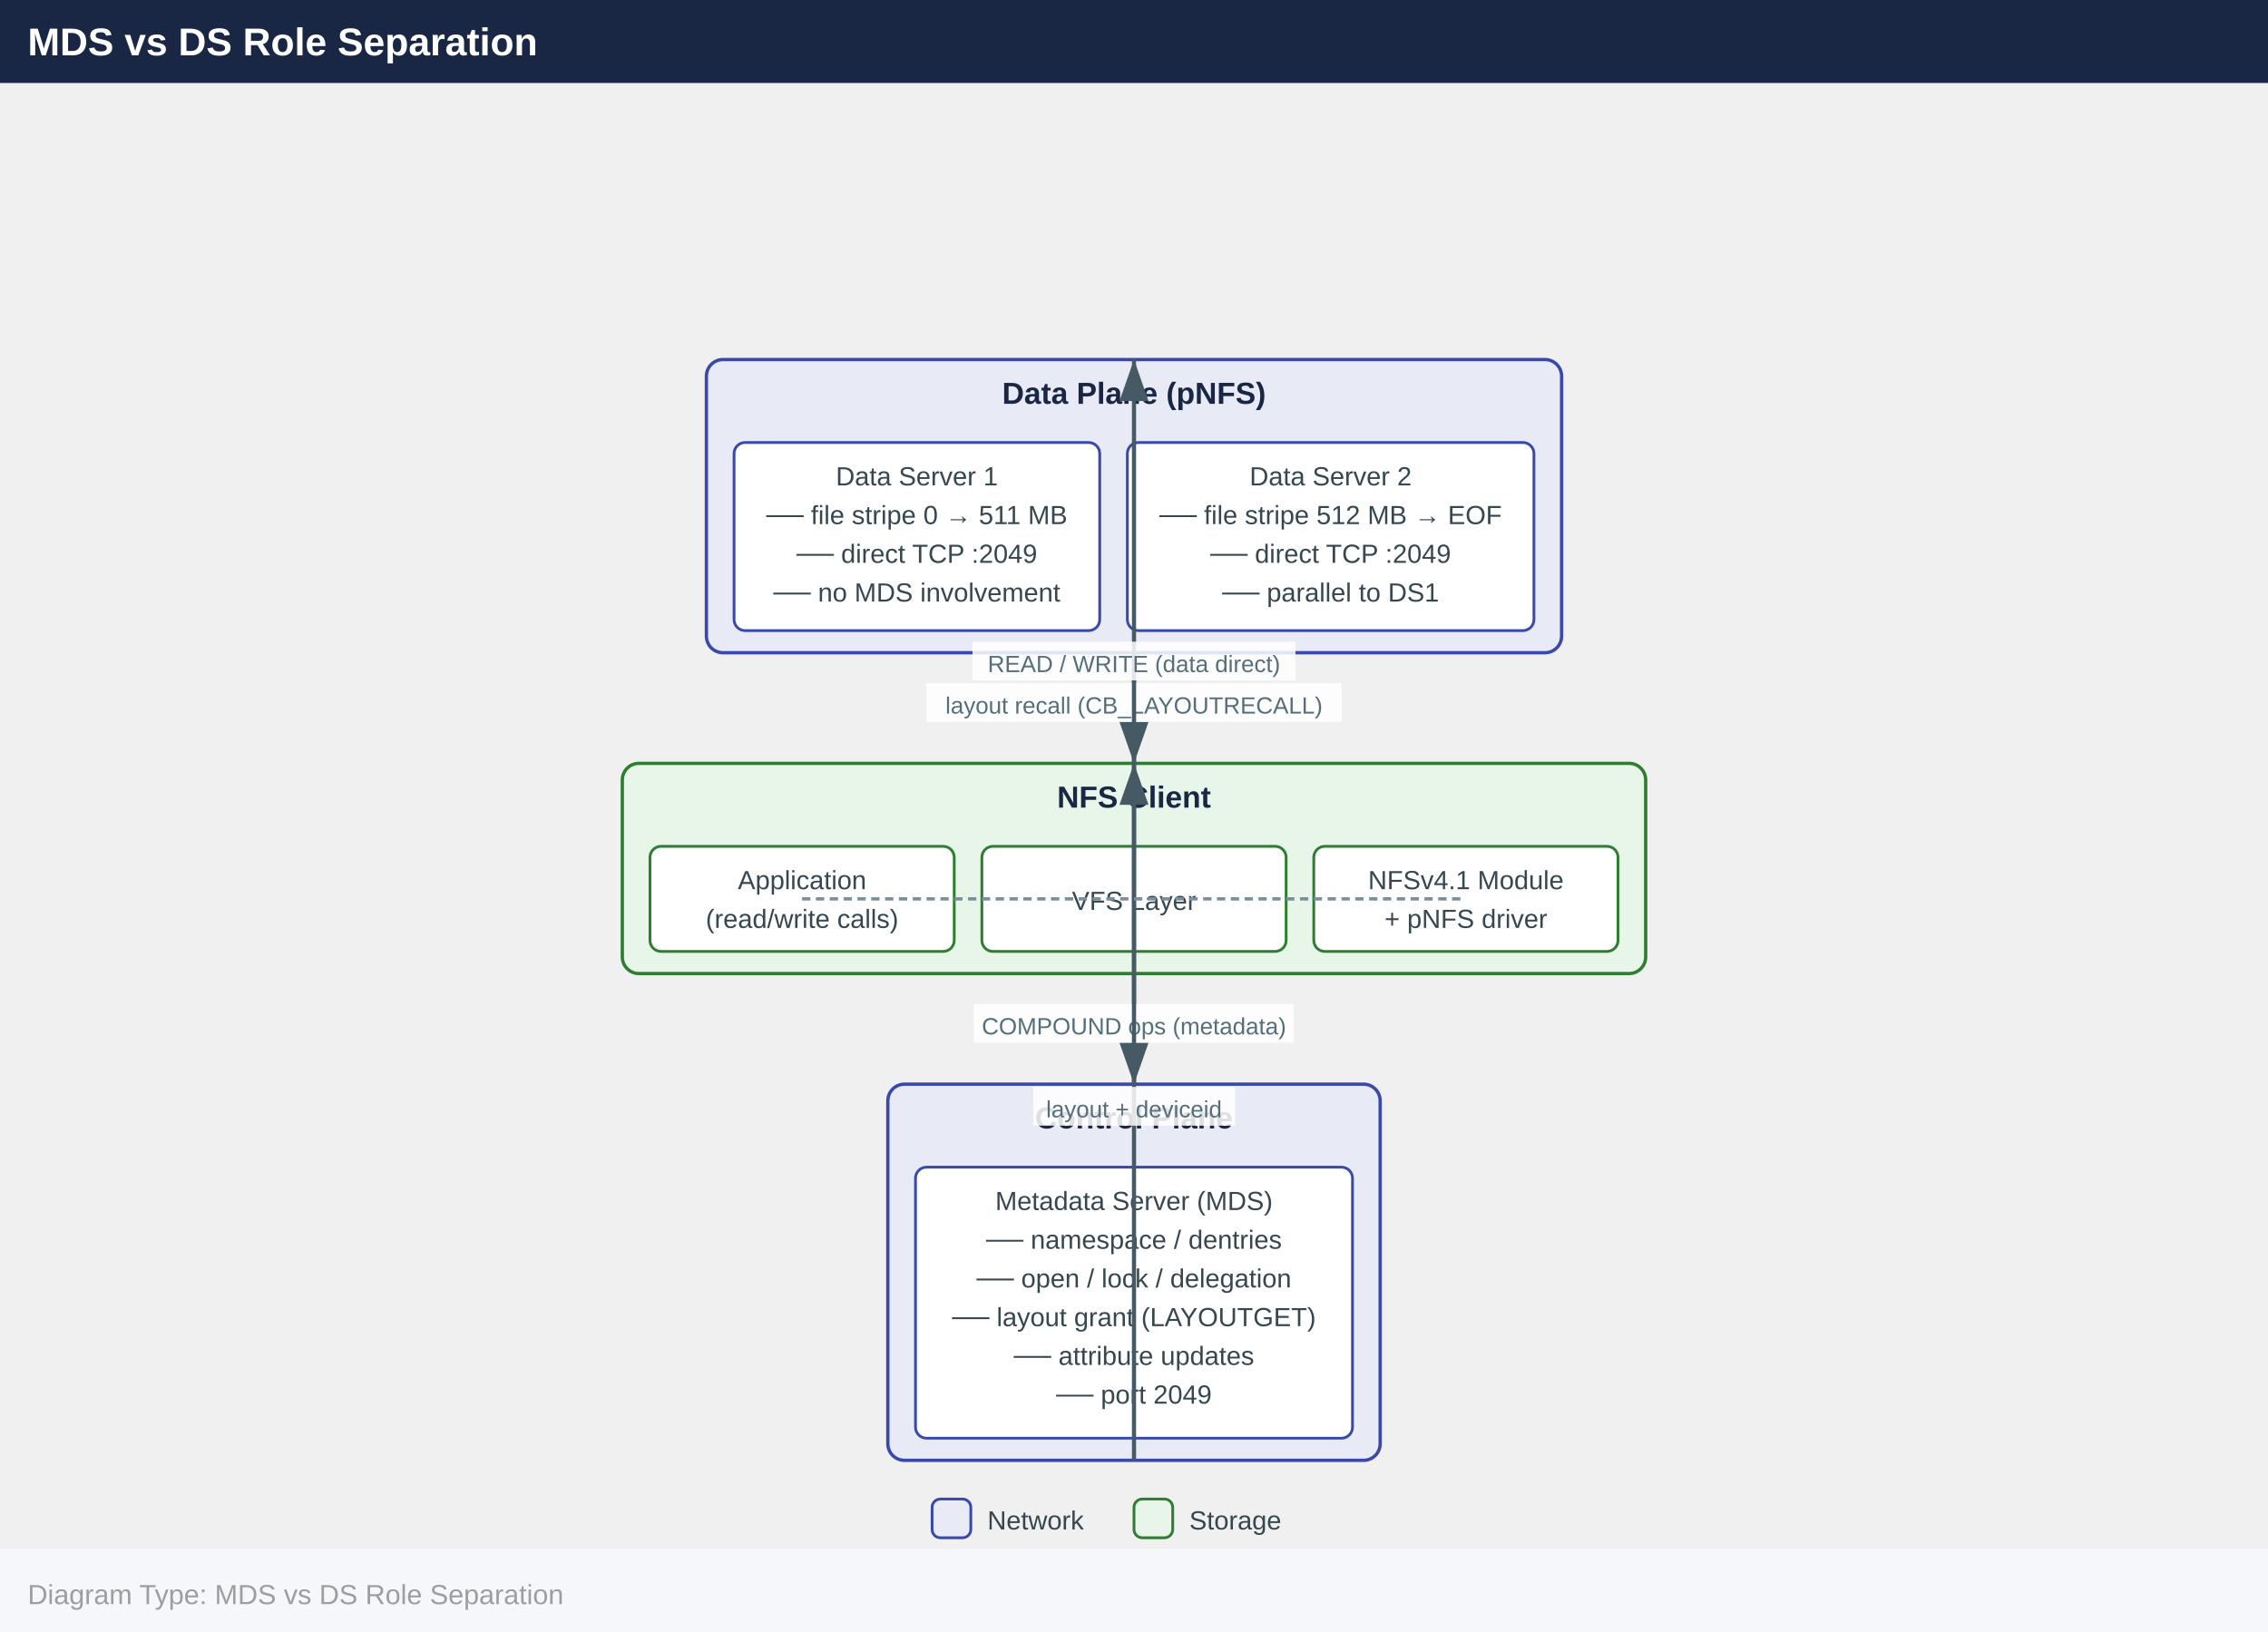
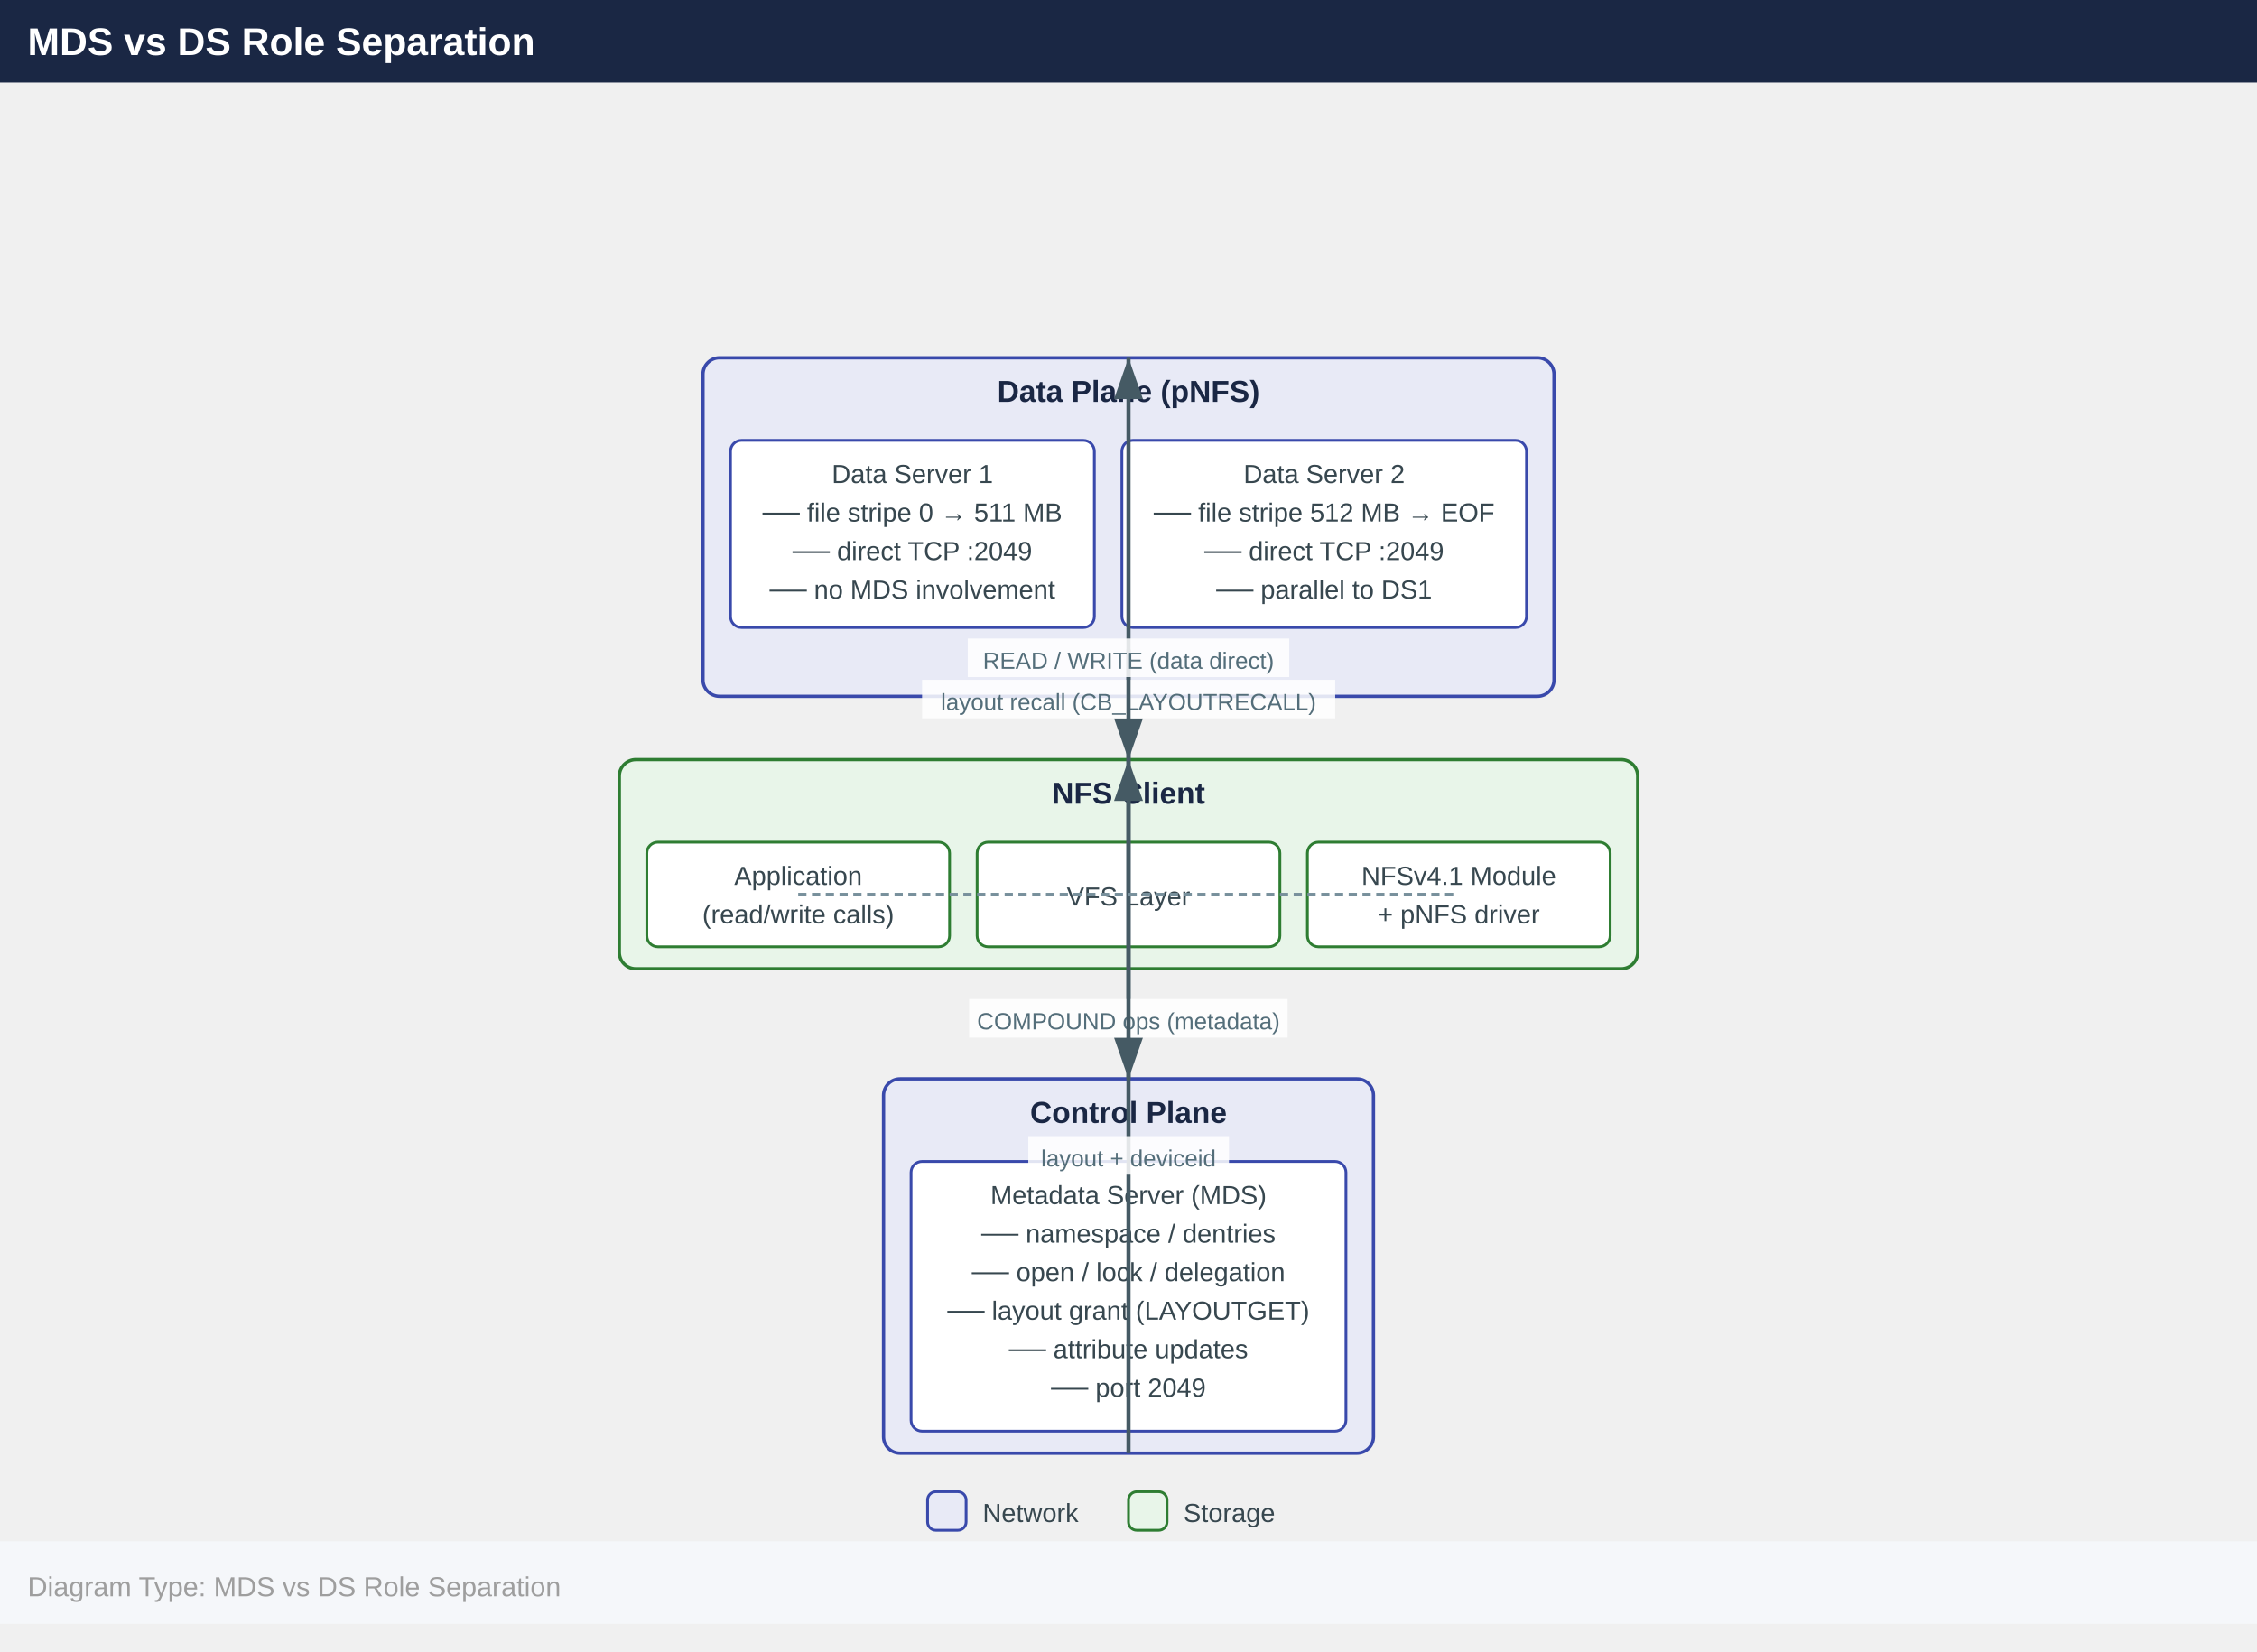
- <svg xmlns="http://www.w3.org/2000/svg" width="820" height="590" viewBox="0 0 820 590">
+ <svg xmlns="http://www.w3.org/2000/svg" width="820" height="600" viewBox="0 0 820 600">
  <defs>
    <marker id="arrowhead" markerWidth="10" markerHeight="7" refX="10" refY="3.5" orient="auto">
      <polygon points="0 0, 10 3.5, 0 7" fill="#455a64" />
    </marker>
  </defs>
  <rect x="0" y="0" width="820" height="30" fill="#1a2744" />
  <text x="10" y="20" font-family="Arial,Helvetica,sans-serif" font-size="14" font-weight="bold" fill="#ffffff">MDS vs DS Role Separation</text>
-   <rect x="255.4" y="130.0" width="309.2" height="106.0" rx="6" fill="#e8eaf6" stroke="#3949ab" stroke-width="1.2" />
+   <rect x="255.4" y="130.0" width="309.2" height="123" rx="6" fill="#e8eaf6" stroke="#3949ab" stroke-width="1.2" />
  <text x="410.0" y="146.0" text-anchor="middle" font-family="Arial,Helvetica,sans-serif" font-size="11" font-weight="700" fill="#1a2744">Data Plane (pNFS)</text>
  <rect x="265.4" y="160.0" width="132.2" height="68.0" rx="4" fill="#ffffff" stroke="#3949ab" stroke-width="1" />
  <text x="331.5" y="175.5" text-anchor="middle" font-family="Arial,Helvetica,sans-serif" font-size="9.5" fill="#37474f">Data Server 1</text>
  <text x="331.5" y="189.5" text-anchor="middle" font-family="Arial,Helvetica,sans-serif" font-size="9.5" fill="#37474f">── file stripe 0 → 511 MB</text>
  <text x="331.5" y="203.5" text-anchor="middle" font-family="Arial,Helvetica,sans-serif" font-size="9.5" fill="#37474f">── direct TCP :2049</text>
  <text x="331.5" y="217.5" text-anchor="middle" font-family="Arial,Helvetica,sans-serif" font-size="9.5" fill="#37474f">── no MDS involvement</text>
  <rect x="407.6" y="160.0" width="147.0" height="68.0" rx="4" fill="#ffffff" stroke="#3949ab" stroke-width="1" />
  <text x="481.1" y="175.5" text-anchor="middle" font-family="Arial,Helvetica,sans-serif" font-size="9.5" fill="#37474f">Data Server 2</text>
  <text x="481.1" y="189.5" text-anchor="middle" font-family="Arial,Helvetica,sans-serif" font-size="9.5" fill="#37474f">── file stripe 512 MB → EOF</text>
  <text x="481.1" y="203.5" text-anchor="middle" font-family="Arial,Helvetica,sans-serif" font-size="9.5" fill="#37474f">── direct TCP :2049</text>
  <text x="481.1" y="217.5" text-anchor="middle" font-family="Arial,Helvetica,sans-serif" font-size="9.5" fill="#37474f">── parallel to DS1</text>
  <rect x="225.0" y="276.0" width="370.0" height="76.0" rx="6" fill="#e8f5e9" stroke="#2e7d32" stroke-width="1.2" />
  <text x="410.0" y="292.0" text-anchor="middle" font-family="Arial,Helvetica,sans-serif" font-size="11" font-weight="700" fill="#1a2744">NFS Client</text>
  <rect x="235.0" y="306.0" width="110.0" height="38.0" rx="4" fill="#ffffff" stroke="#2e7d32" stroke-width="1" />
  <text x="290.0" y="321.5" text-anchor="middle" font-family="Arial,Helvetica,sans-serif" font-size="9.5" fill="#37474f">Application</text>
  <text x="290.0" y="335.5" text-anchor="middle" font-family="Arial,Helvetica,sans-serif" font-size="9.5" fill="#37474f">(read/write calls)</text>
  <rect x="355.0" y="306.0" width="110.0" height="38.0" rx="4" fill="#ffffff" stroke="#2e7d32" stroke-width="1" />
  <text x="410.0" y="329.0" text-anchor="middle" font-family="Arial,Helvetica,sans-serif" font-size="9.5" fill="#37474f">VFS Layer</text>
  <rect x="475.0" y="306.0" width="110.0" height="38.0" rx="4" fill="#ffffff" stroke="#2e7d32" stroke-width="1" />
  <text x="530.0" y="321.5" text-anchor="middle" font-family="Arial,Helvetica,sans-serif" font-size="9.5" fill="#37474f">NFSv4.1 Module</text>
  <text x="530.0" y="335.5" text-anchor="middle" font-family="Arial,Helvetica,sans-serif" font-size="9.5" fill="#37474f">+ pNFS driver</text>
  <rect x="321.0" y="392.0" width="178.0" height="136.0" rx="6" fill="#e8eaf6" stroke="#3949ab" stroke-width="1.2" />
  <text x="410.0" y="408.0" text-anchor="middle" font-family="Arial,Helvetica,sans-serif" font-size="11" font-weight="700" fill="#1a2744">Control Plane</text>
  <rect x="331.0" y="422.0" width="158.0" height="98.0" rx="4" fill="#ffffff" stroke="#3949ab" stroke-width="1" />
  <text x="410.0" y="437.5" text-anchor="middle" font-family="Arial,Helvetica,sans-serif" font-size="9.5" fill="#37474f">Metadata Server (MDS)</text>
  <text x="410.0" y="451.5" text-anchor="middle" font-family="Arial,Helvetica,sans-serif" font-size="9.5" fill="#37474f">── namespace / dentries</text>
  <text x="410.0" y="465.5" text-anchor="middle" font-family="Arial,Helvetica,sans-serif" font-size="9.5" fill="#37474f">── open / lock / delegation</text>
  <text x="410.0" y="479.5" text-anchor="middle" font-family="Arial,Helvetica,sans-serif" font-size="9.5" fill="#37474f">── layout grant (LAYOUTGET)</text>
  <text x="410.0" y="493.5" text-anchor="middle" font-family="Arial,Helvetica,sans-serif" font-size="9.5" fill="#37474f">── attribute updates</text>
  <text x="410.0" y="507.5" text-anchor="middle" font-family="Arial,Helvetica,sans-serif" font-size="9.5" fill="#37474f">── port 2049</text>
  <line x1="410.0" y1="236.0" x2="410.0" y2="276.0" stroke="#455a64" stroke-width="1.5" marker-end="url(#arrowhead)" />
  <rect x="335.0" y="247.0" width="150.1" height="14" fill="#ffffff" opacity="0.85" />
  <text x="410.0" y="258.0" text-anchor="middle" font-family="Arial,Helvetica,sans-serif" font-size="8.5" fill="#546e7a">layout recall (CB_LAYOUTRECALL)</text>
  <line x1="410.0" y1="352.0" x2="410.0" y2="130.0" stroke="#455a64" stroke-width="1.5" marker-end="url(#arrowhead)" />
  <rect x="351.6" y="232.0" width="116.8" height="14" fill="#ffffff" opacity="0.85" />
  <text x="410.0" y="243.0" text-anchor="middle" font-family="Arial,Helvetica,sans-serif" font-size="8.5" fill="#546e7a">READ / WRITE (data direct)</text>
  <line x1="410.0" y1="352.0" x2="410.0" y2="392.0" stroke="#455a64" stroke-width="1.5" marker-end="url(#arrowhead)" />
  <rect x="352.1" y="363.0" width="115.7" height="14" fill="#ffffff" opacity="0.85" />
  <text x="410.0" y="374.0" text-anchor="middle" font-family="Arial,Helvetica,sans-serif" font-size="8.5" fill="#546e7a">COMPOUND ops (metadata)</text>
  <line x1="410.0" y1="528.0" x2="410.0" y2="276.0" stroke="#455a64" stroke-width="1.5" marker-end="url(#arrowhead)" />
-   <rect x="373.6" y="393.0" width="72.9" height="14" fill="#ffffff" opacity="0.85" />
-   <text x="410.0" y="404.0" text-anchor="middle" font-family="Arial,Helvetica,sans-serif" font-size="8.5" fill="#546e7a">layout + deviceid</text>
+   <rect x="373.6" y="412.8" width="72.9" height="14" fill="#ffffff" opacity="0.85" />
+   <text x="410.0" y="423.8" text-anchor="middle" font-family="Arial,Helvetica,sans-serif" font-size="8.5" fill="#546e7a">layout + deviceid</text>
  <line x1="290.0" y1="325.0" x2="410.0" y2="325.0" stroke="#78909c" stroke-width="1.2" stroke-dasharray="3,2" />
  <line x1="410.0" y1="325.0" x2="530.0" y2="325.0" stroke="#78909c" stroke-width="1.2" stroke-dasharray="3,2" />
  <rect x="337.0" y="542.0" width="14" height="14" rx="3" fill="#e8eaf6" stroke="#3949ab" stroke-width="1" />
  <text x="357.0" y="553.0" font-family="Arial,Helvetica,sans-serif" font-size="9.5" fill="#37474f">Network</text>
  <rect x="410.0" y="542.0" width="14" height="14" rx="3" fill="#e8f5e9" stroke="#2e7d32" stroke-width="1" />
  <text x="430.0" y="553.0" font-family="Arial,Helvetica,sans-serif" font-size="9.5" fill="#37474f">Storage</text>
  <rect x="0" y="560.0" width="820" height="30" fill="#f5f7fa" />
  <text x="10" y="580.0" font-family="Arial,Helvetica,sans-serif" font-size="10" fill="#9e9e9e">Diagram Type: MDS vs DS Role Separation</text>
</svg>
